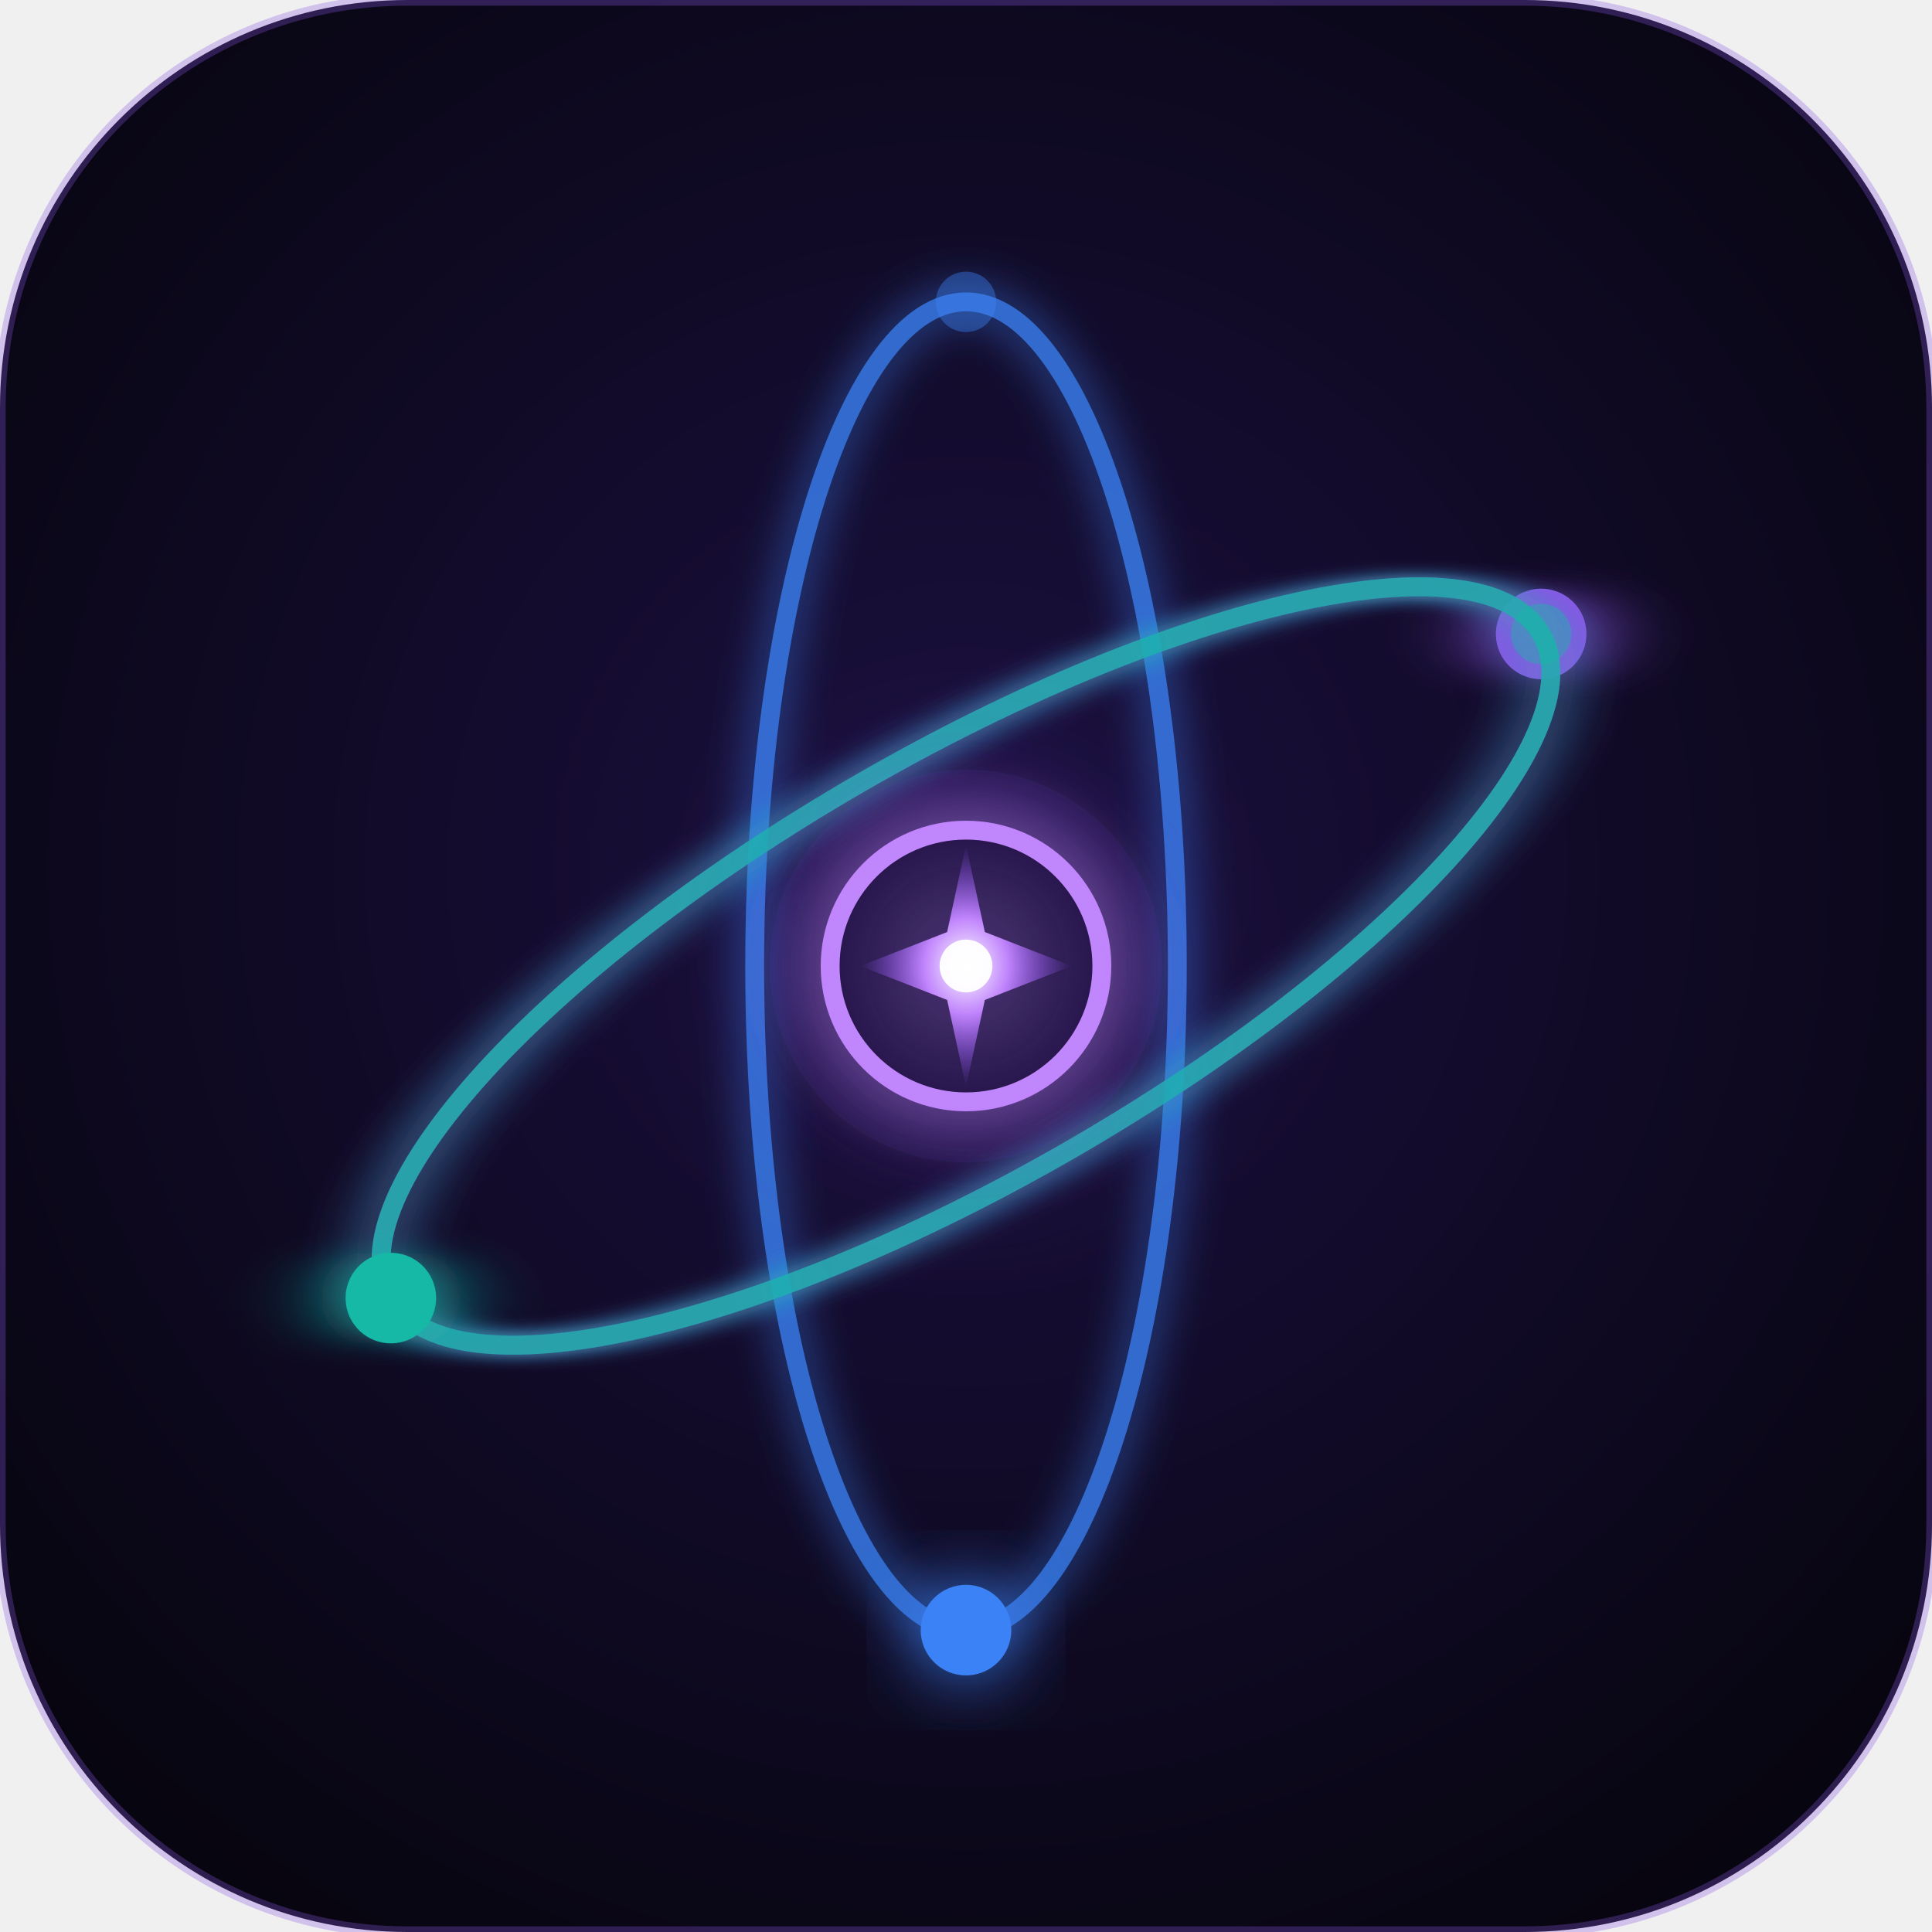
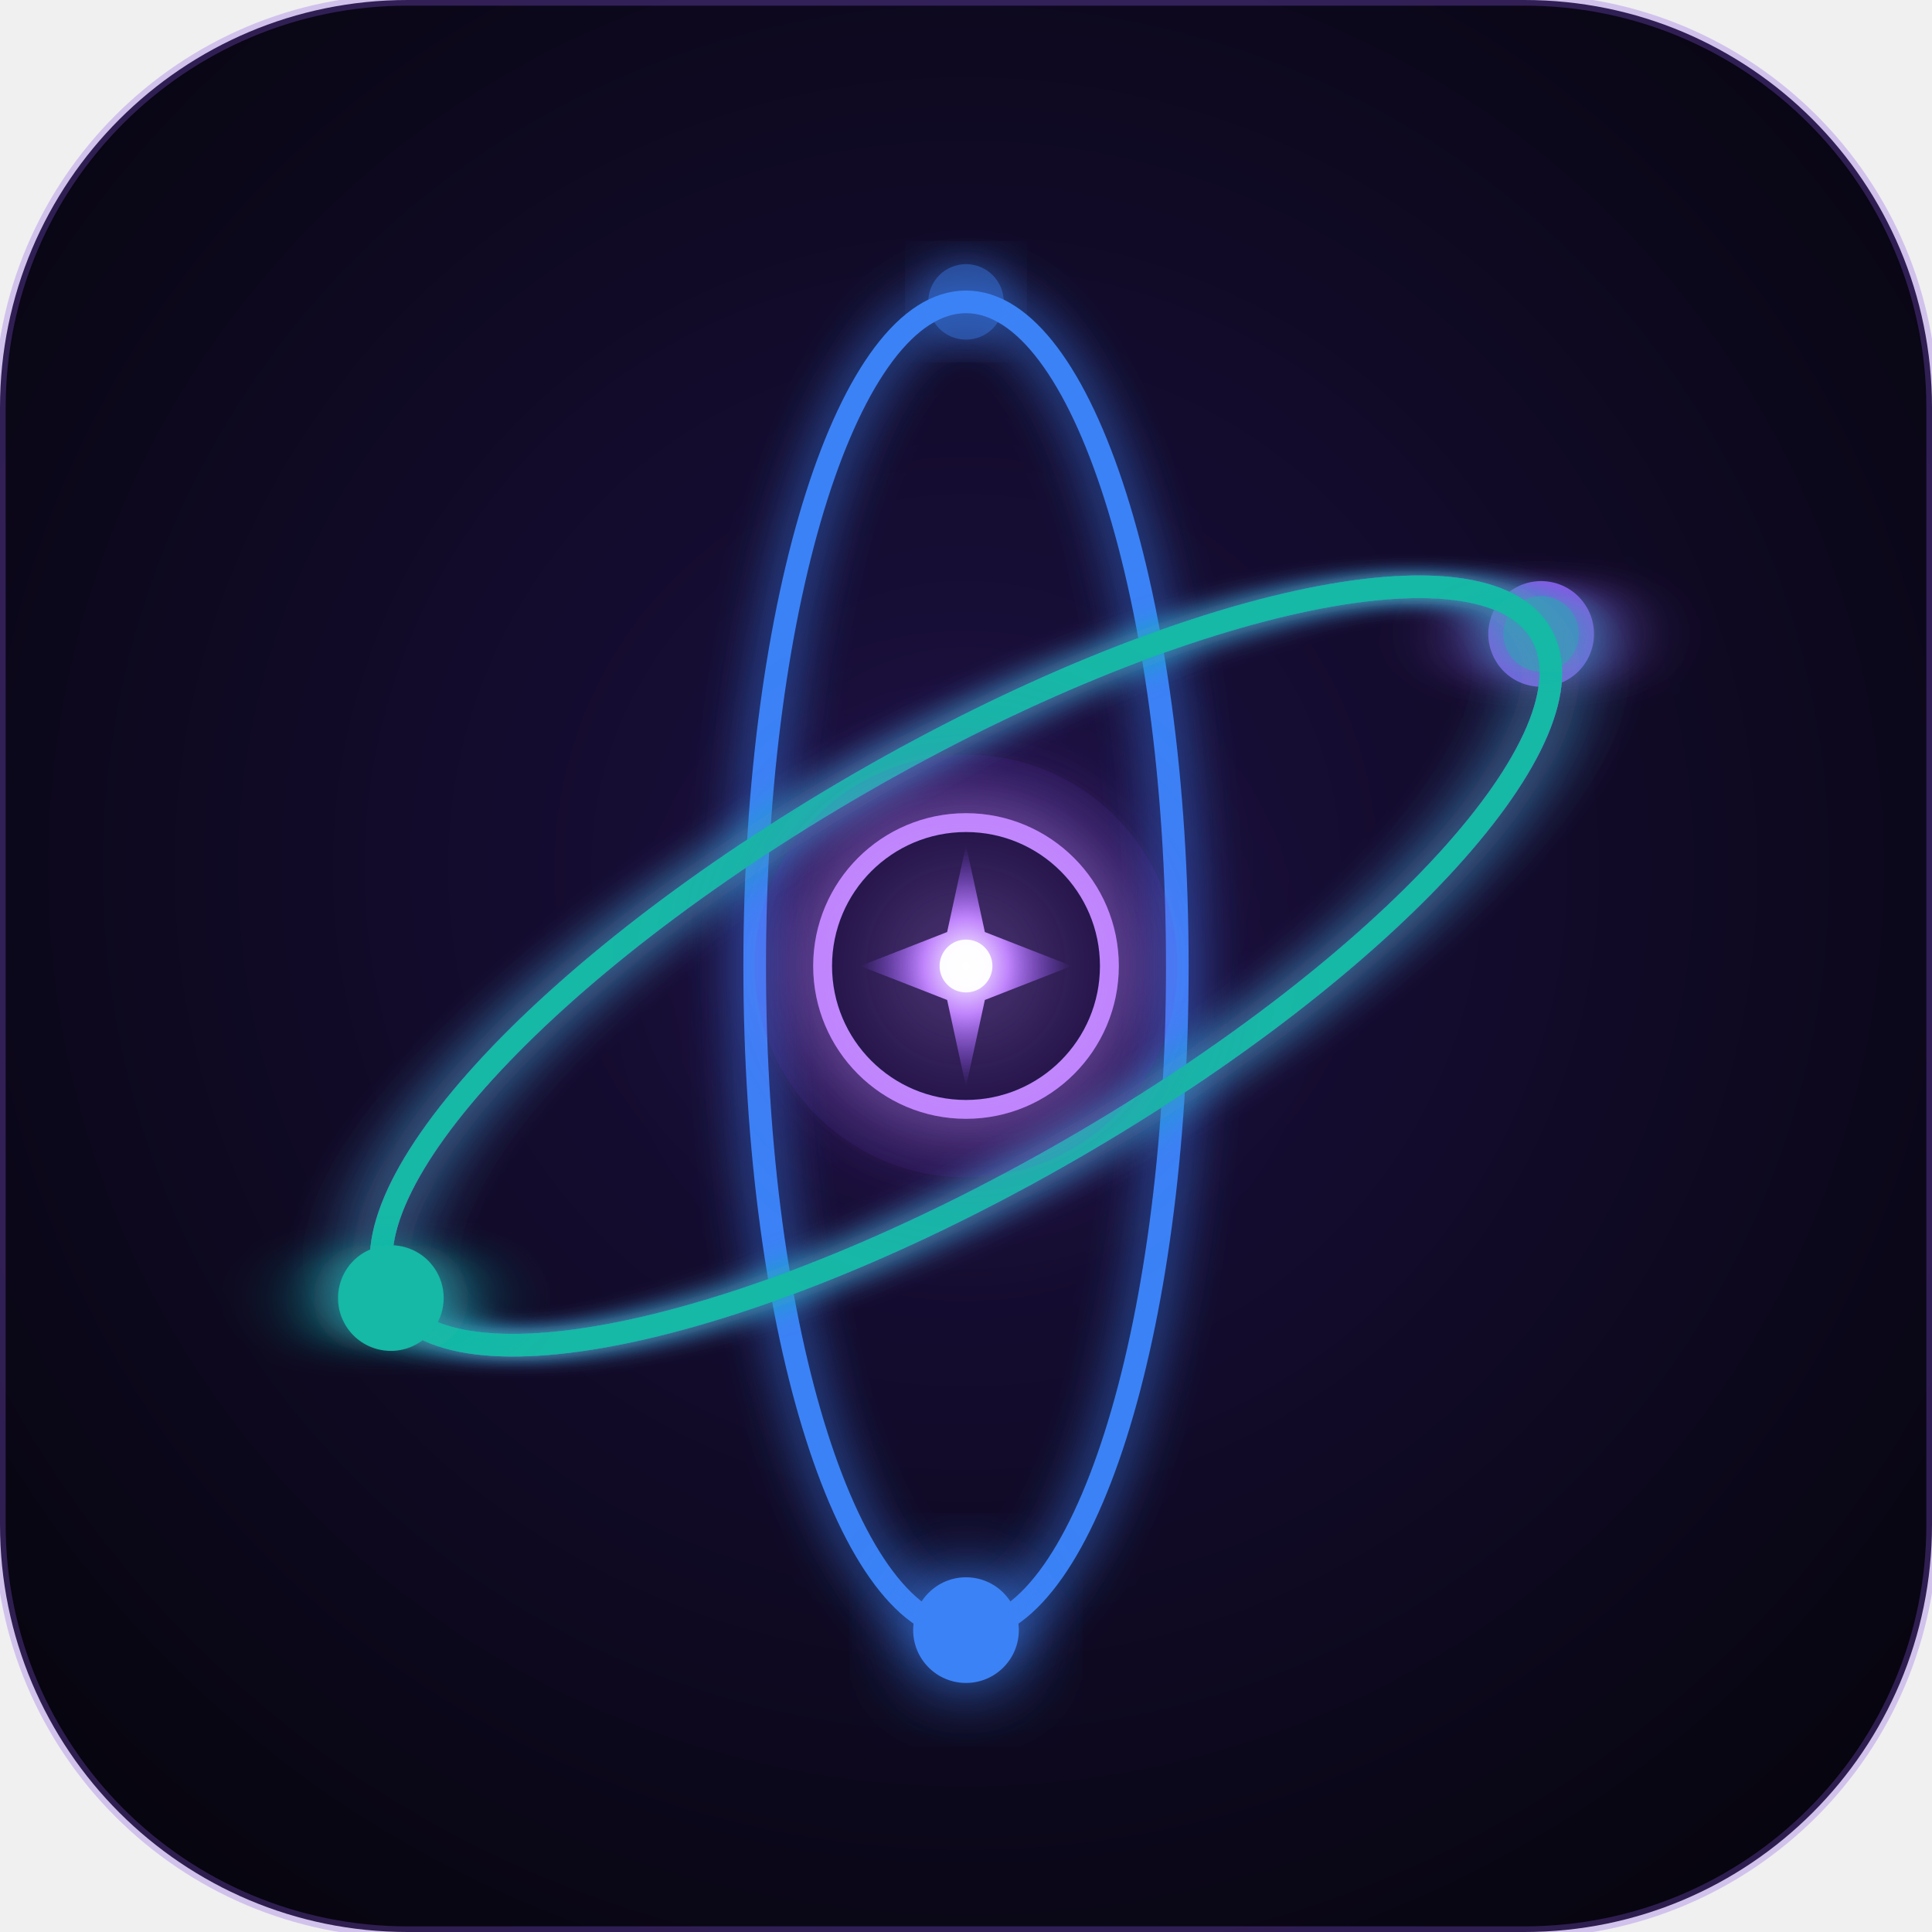
<svg xmlns="http://www.w3.org/2000/svg" viewBox="0 0 256 256" width="256" height="256">
  <defs>
    <radialGradient id="bg" cx="50%" cy="45%" r="65%">
      <stop offset="0%" style="stop-color:#1b1040" />
      <stop offset="100%" style="stop-color:#07050f" />
    </radialGradient>
-     <linearGradient id="orb1" x1="0%" y1="0%" x2="100%" y2="100%">
-       <stop offset="0%" style="stop-color:#8957e5;stop-opacity:0.9" />
-       <stop offset="100%" style="stop-color:#8957e5;stop-opacity:0.1" />
-     </linearGradient>
-     <linearGradient id="orb2" x1="100%" y1="0%" x2="0%" y2="100%">
-       <stop offset="0%" style="stop-color:#3b82f6;stop-opacity:0.9" />
-       <stop offset="100%" style="stop-color:#3b82f6;stop-opacity:0.1" />
-     </linearGradient>
-     <linearGradient id="orb3" x1="50%" y1="0%" x2="50%" y2="100%">
-       <stop offset="0%" style="stop-color:#14b8a6;stop-opacity:0.9" />
-       <stop offset="100%" style="stop-color:#14b8a6;stop-opacity:0.1" />
-     </linearGradient>
    <radialGradient id="coreGrad" cx="50%" cy="50%" r="50%">
      <stop offset="0%" style="stop-color:#ffffff" />
      <stop offset="40%" style="stop-color:#c084fc" />
      <stop offset="100%" style="stop-color:#7c3aed;stop-opacity:0" />
    </radialGradient>
    <filter id="glow" x="-60%" y="-60%" width="220%" height="220%">
      <feGaussianBlur stdDeviation="5" result="b" />
      <feMerge>
        <feMergeNode in="b" />
        <feMergeNode in="SourceGraphic" />
      </feMerge>
    </filter>
    <filter id="bigGlow" x="-100%" y="-100%" width="300%" height="300%">
      <feGaussianBlur stdDeviation="10" result="b" />
      <feMerge>
        <feMergeNode in="b" />
        <feMergeNode in="SourceGraphic" />
      </feMerge>
    </filter>
    <filter id="softGlow" x="-30%" y="-30%" width="160%" height="160%">
-       <feGaussianBlur stdDeviation="3" result="b" />
+       <feGaussianBlur stdDeviation="3.5" result="b" />
      <feMerge>
        <feMergeNode in="b" />
        <feMergeNode in="SourceGraphic" />
      </feMerge>
    </filter>
  </defs>
  <rect width="256" height="256" rx="54" ry="54" fill="url(#bg)" />
  <rect width="256" height="256" rx="54" ry="54" fill="none" stroke="#8957e5" stroke-width="1.5" opacity="0.3" />
  <g transform="rotate(-30, 128, 128)">
-     <ellipse cx="128" cy="128" rx="88" ry="28" fill="none" stroke="#8957e5" stroke-width="2.5" opacity="0.8" filter="url(#softGlow)" />
-     <circle cx="216" cy="128" r="6" fill="#8957e5" filter="url(#glow)" />
-     <circle cx="40" cy="128" r="4" fill="#8957e5" opacity="0.4" />
+     <ellipse cx="128" cy="128" rx="88" ry="28" fill="none" stroke="#8957e5" stroke-width="3" filter="url(#softGlow)" />
+     <circle cx="216" cy="128" r="7" fill="#8957e5" filter="url(#glow)" />
+     <circle cx="40" cy="128" r="5" fill="#8957e5" opacity="0.5" filter="url(#softGlow)" />
  </g>
  <g transform="rotate(90, 128, 128)">
-     <ellipse cx="128" cy="128" rx="88" ry="28" fill="none" stroke="#3b82f6" stroke-width="2.5" opacity="0.8" filter="url(#softGlow)" />
-     <circle cx="216" cy="128" r="6" fill="#3b82f6" filter="url(#glow)" />
-     <circle cx="40" cy="128" r="4" fill="#3b82f6" opacity="0.4" />
+     <ellipse cx="128" cy="128" rx="88" ry="28" fill="none" stroke="#3b82f6" stroke-width="3" filter="url(#softGlow)" />
+     <circle cx="216" cy="128" r="7" fill="#3b82f6" filter="url(#glow)" />
+     <circle cx="40" cy="128" r="5" fill="#3b82f6" opacity="0.5" filter="url(#softGlow)" />
  </g>
  <g transform="rotate(150, 128, 128)">
-     <ellipse cx="128" cy="128" rx="88" ry="28" fill="none" stroke="#14b8a6" stroke-width="2.5" opacity="0.8" filter="url(#softGlow)" />
-     <circle cx="216" cy="128" r="6" fill="#14b8a6" filter="url(#glow)" />
-     <circle cx="40" cy="128" r="4" fill="#14b8a6" opacity="0.4" />
+     <ellipse cx="128" cy="128" rx="88" ry="28" fill="none" stroke="#14b8a6" stroke-width="3" filter="url(#softGlow)" />
+     <circle cx="216" cy="128" r="7" fill="#14b8a6" filter="url(#glow)" />
+     <circle cx="40" cy="128" r="5" fill="#14b8a6" opacity="0.5" filter="url(#softGlow)" />
  </g>
-   <circle cx="128" cy="128" r="26" fill="#7c3aed" opacity="0.12" filter="url(#bigGlow)" />
-   <circle cx="128" cy="128" r="18" fill="#1b1040" stroke="#c084fc" stroke-width="2.5" filter="url(#glow)" />
+   <circle cx="128" cy="128" r="28" fill="#7c3aed" opacity="0.15" filter="url(#bigGlow)" />
+   <circle cx="128" cy="128" r="19" fill="#1b1040" stroke="#c084fc" stroke-width="2.5" filter="url(#glow)" />
  <path d="M128 112 L130.5 123.5 L142 128 L130.5 132.5 L128 144 L125.5 132.5 L114 128 L125.5 123.5 Z" fill="url(#coreGrad)" filter="url(#bigGlow)" />
  <circle cx="128" cy="128" r="3.5" fill="white" opacity="0.95" />
</svg>
